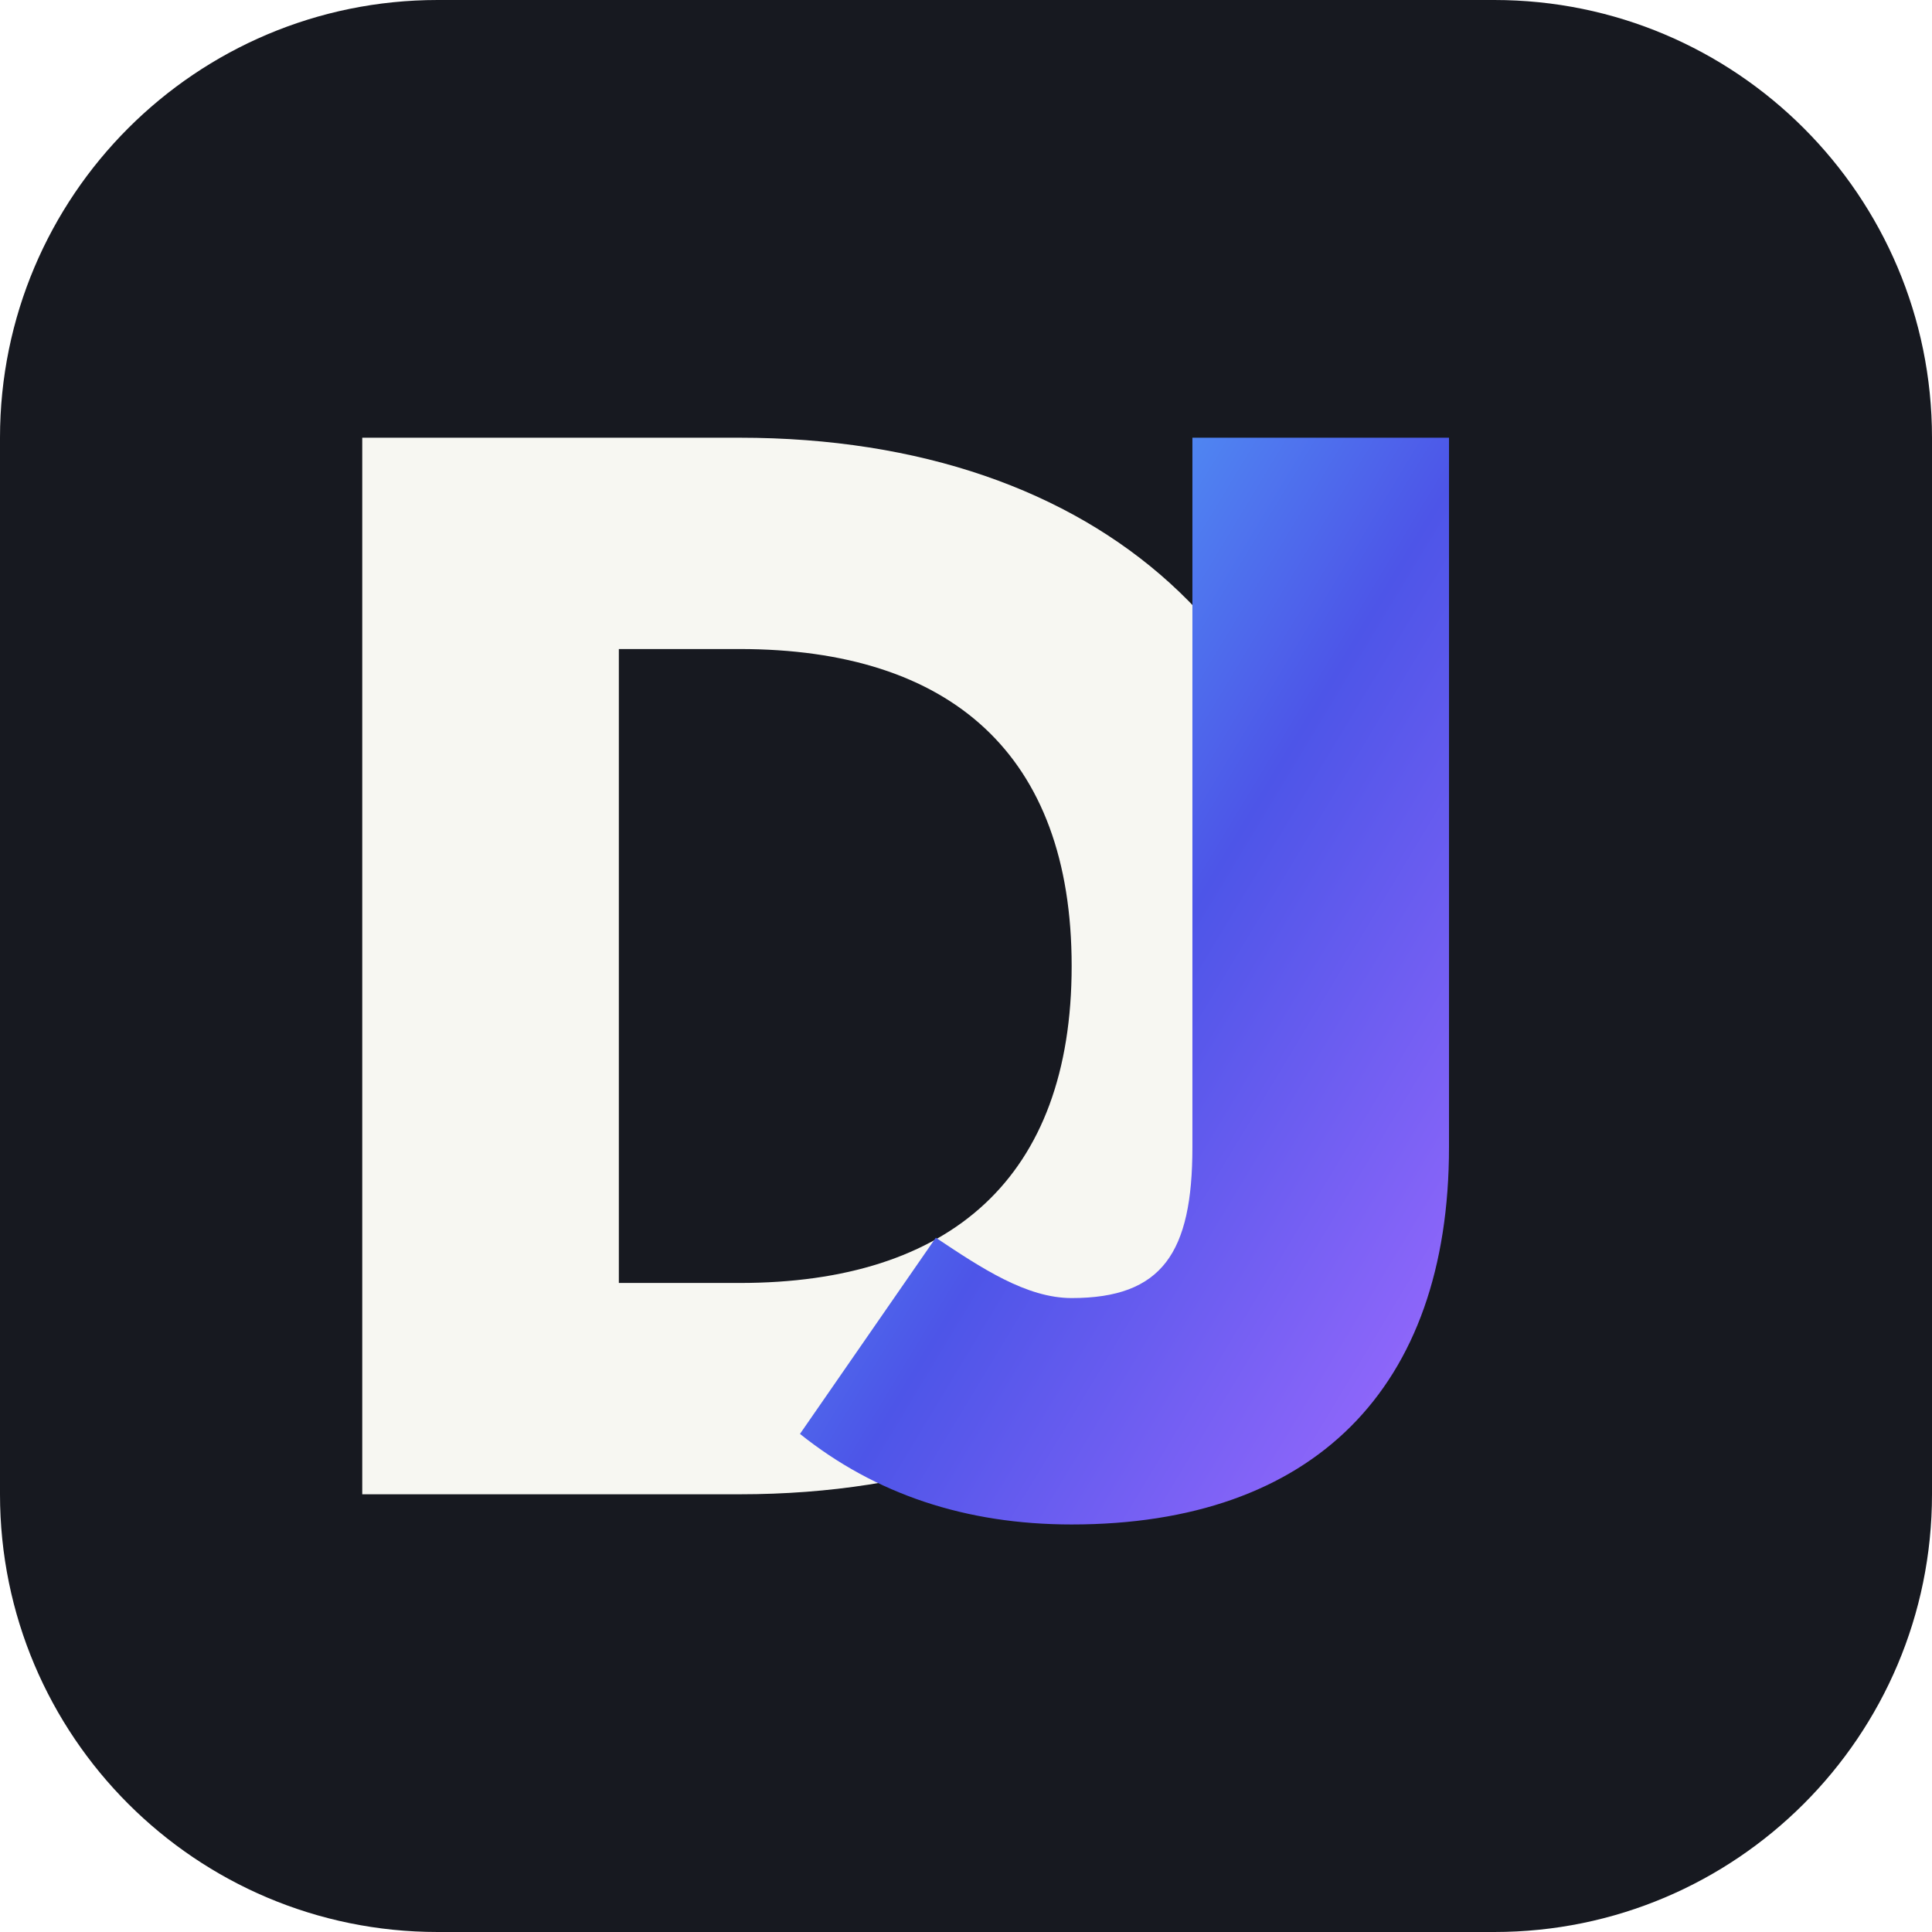
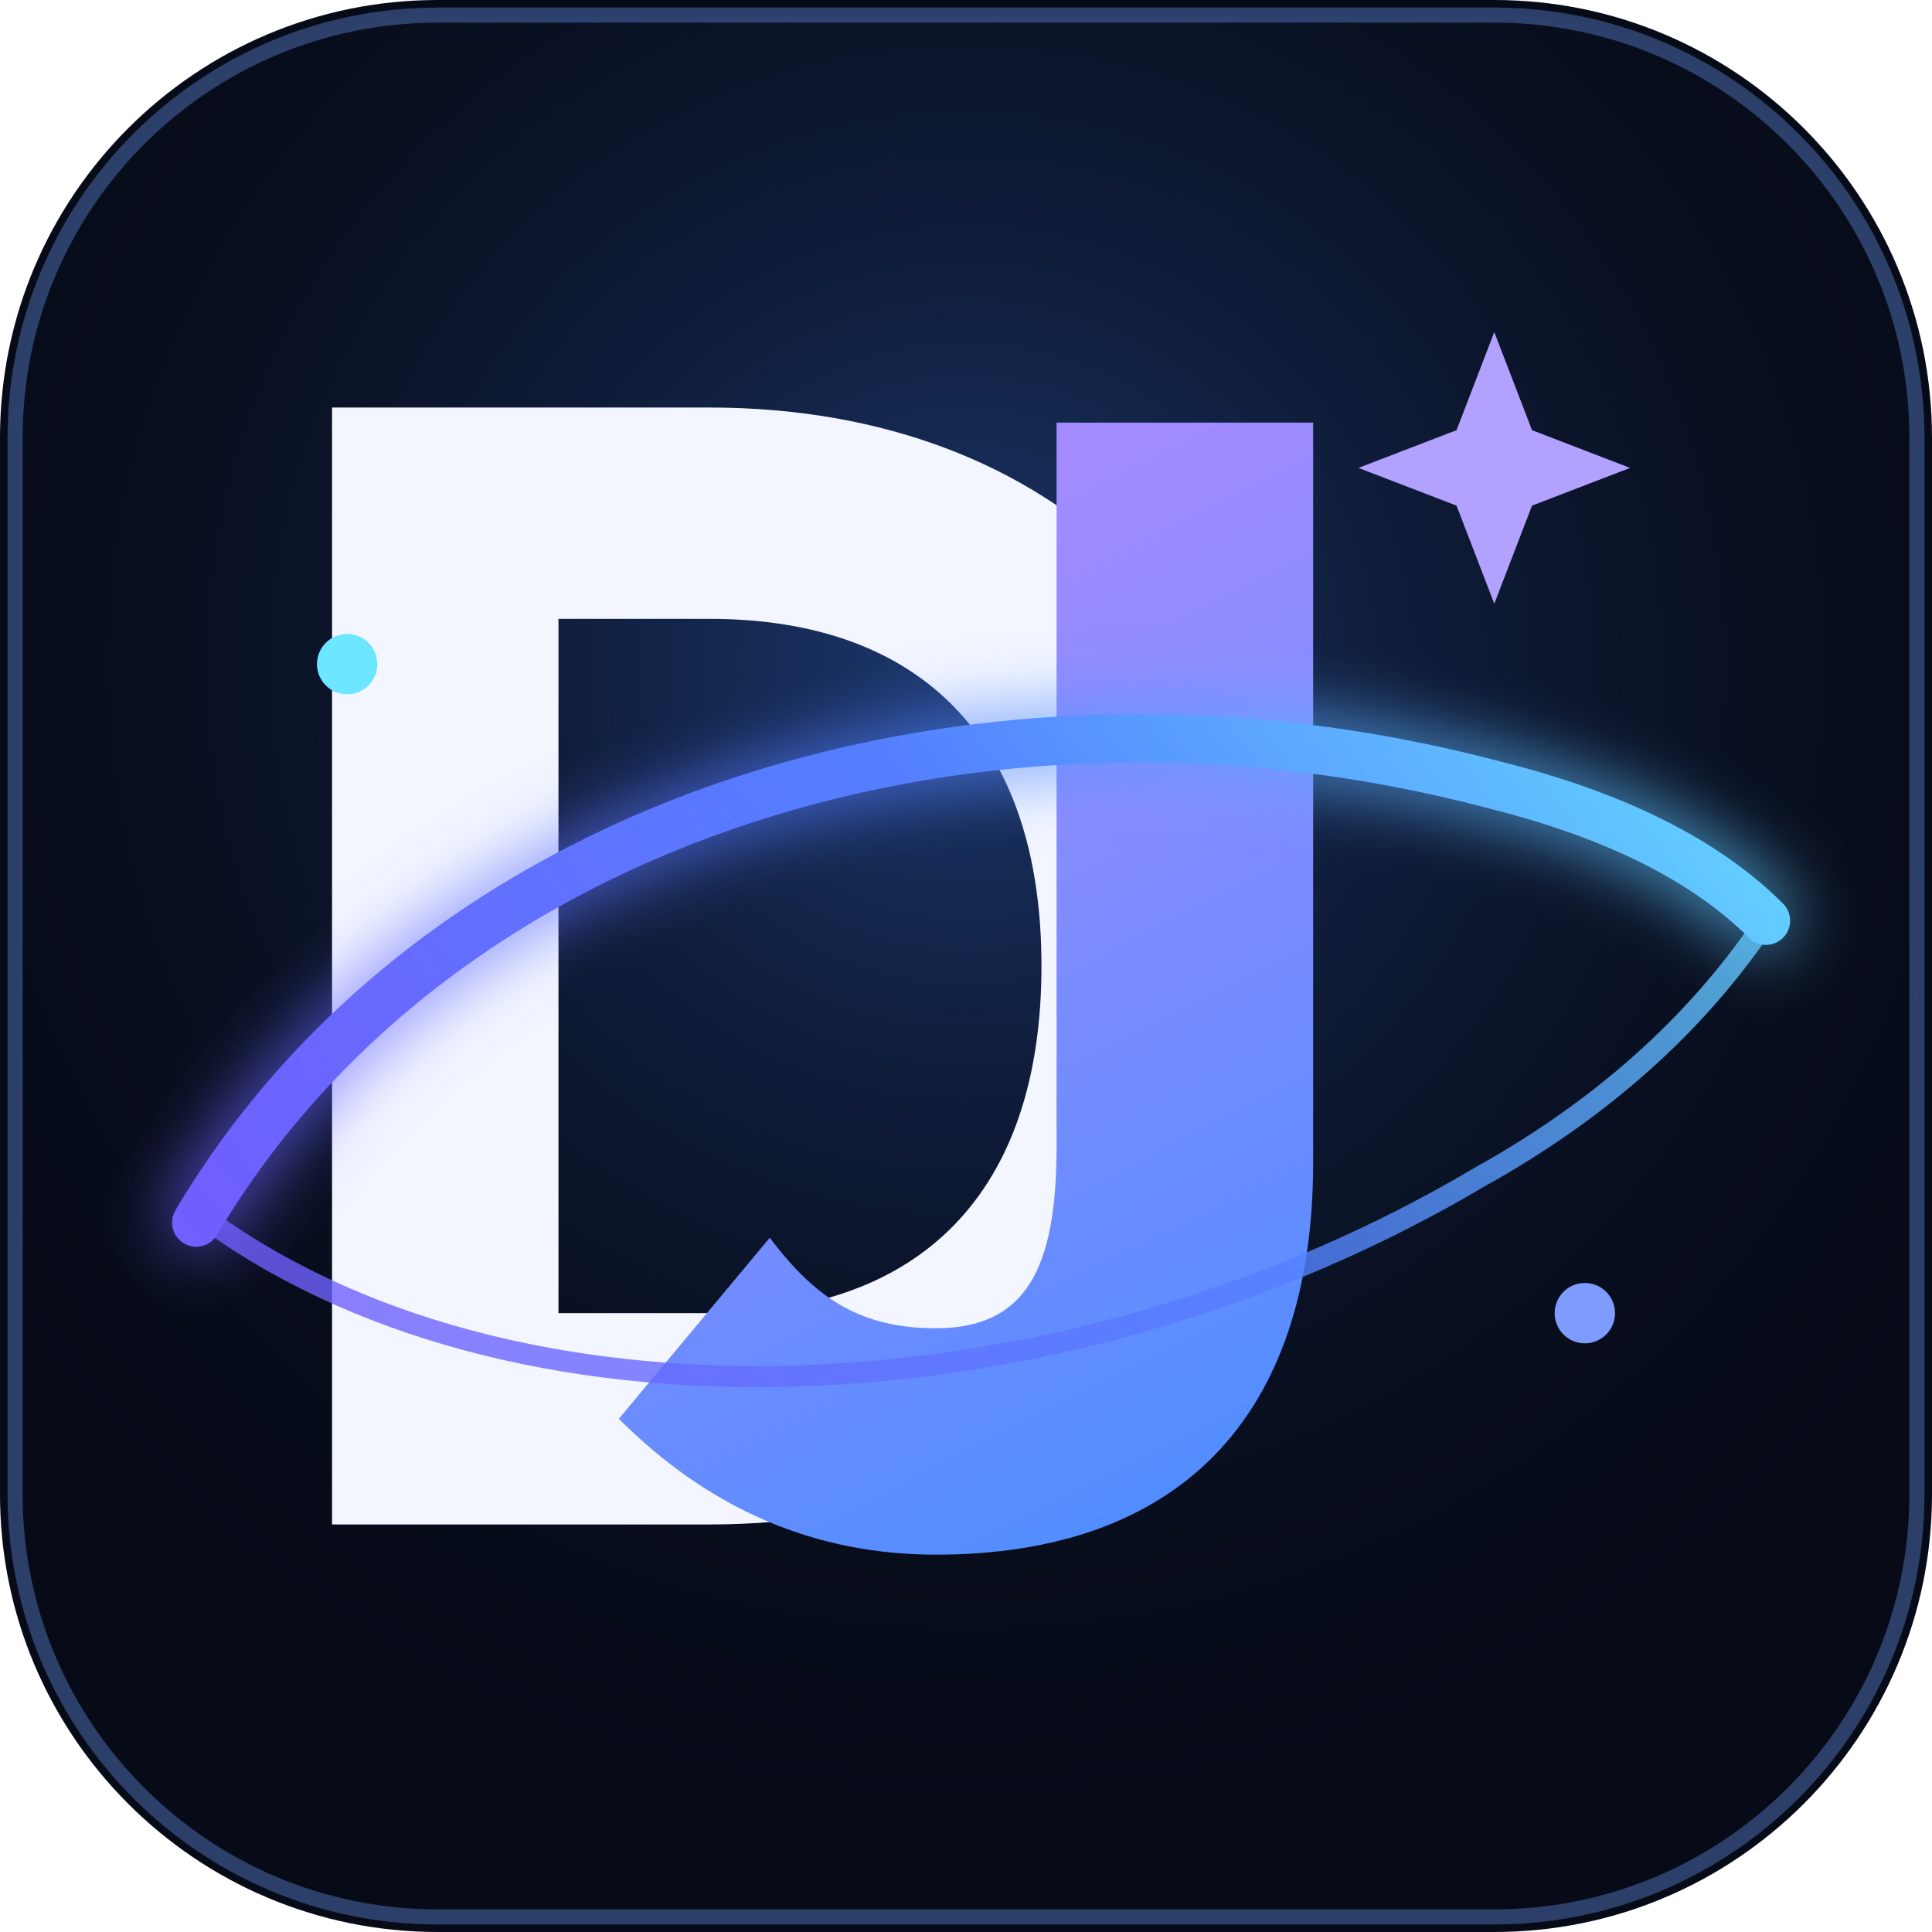
- <svg xmlns="http://www.w3.org/2000/svg" viewBox="0 0 128 128" role="img" aria-labelledby="title">
+ <svg xmlns="http://www.w3.org/2000/svg" viewBox="0 0 128 128" role="img" aria-labelledby="title desc">
  <defs>
-     <linearGradient id="brand" x1="0" y1="0" x2="1" y2="1">
-       <stop offset="0" stop-color="#53c8ff" />
-       <stop offset="0.52" stop-color="#4d55e8" />
-       <stop offset="1" stop-color="#a06bff" />
+     <linearGradient id="orbit" x1="15" y1="102" x2="113" y2="28" gradientUnits="userSpaceOnUse">
+       <stop offset="0" stop-color="#7658ff" />
+       <stop offset=".54" stop-color="#547fff" />
+       <stop offset="1" stop-color="#68eaff" />
    </linearGradient>
+     <linearGradient id="j-gradient" x1="58" y1="33" x2="91" y2="98" gradientUnits="userSpaceOnUse">
+       <stop offset="0" stop-color="#a78bff" />
+       <stop offset="1" stop-color="#4b8dff" />
+     </linearGradient>
+     <radialGradient id="ambient" cx="0" cy="0" r="1" gradientTransform="matrix(0 76 -78 0 64 44)" gradientUnits="userSpaceOnUse">
+       <stop stop-color="#244a91" stop-opacity=".72" />
+       <stop offset="1" stop-color="#070b18" stop-opacity="0" />
+     </radialGradient>
+     <filter id="glow" x="-35%" y="-35%" width="170%" height="170%">
+       <feGaussianBlur stdDeviation="2.4" result="blur" />
+       <feMerge>
+         <feMergeNode in="blur" />
+         <feMergeNode in="SourceGraphic" />
+       </feMerge>
+     </filter>
  </defs>
-   <rect width="128" height="128" rx="29" fill="#171920" />
-   <path d="M24 29h25c24 0 39 14 39 35S73 99 49 99H24V29Zm17 14v42h8c14 0 22-7 22-21s-8-21-22-21h-8Z" fill="#f7f7f2" />
-   <path d="M79 29h17v47c0 16-9 25-25 25-7 0-13-2-18-6l9-13c3 2 6 4 9 4 6 0 8-3 8-10V29Z" fill="url(#brand)" />
-   <path d="M26 108h76" stroke="url(#brand)" stroke-width="3" stroke-linecap="round" opacity=".9" />
+   <rect width="128" height="128" rx="29" fill="#070b18" />
+   <rect x="1" y="1" width="126" height="126" rx="28" fill="url(#ambient)" />
+   <rect x="1" y="1" width="126" height="126" rx="28" fill="none" stroke="#5075bb" stroke-opacity=".5" />
+   <path fill="#f3f6ff" fill-rule="evenodd" d="M22 27h25c23 0 38 15 38 37S70 101 47 101H22V27Zm15 14v46h10c14 0 22-8 22-23S61 41 47 41H37Z" />
+   <path fill="url(#j-gradient)" d="M70 28h17v49c0 17-9 26-25 26-8 0-15-3-21-9l10-12c3 4 6 6 11 6 6 0 8-4 8-12V28Z" />
+   <path d="M13 81C29 54 65 43 99 52c8 2 14 5 18 9" fill="none" stroke="url(#orbit)" stroke-width="3.2" stroke-linecap="round" filter="url(#glow)" />
+   <path d="M14 81C35 96 71 94 98 78c9-5 15-11 19-17" fill="none" stroke="url(#orbit)" stroke-width="1.4" stroke-linecap="round" opacity=".8" />
+   <path d="m99 22 2.5 6.5L108 31l-6.5 2.5L99 40l-2.5-6.5L90 31l6.5-2.5L99 22Z" fill="#b2a1ff" />
+   <circle cx="23" cy="44" r="2" fill="#6ce7ff" />
+   <circle cx="105" cy="87" r="2" fill="#7e9bff" />
</svg>
